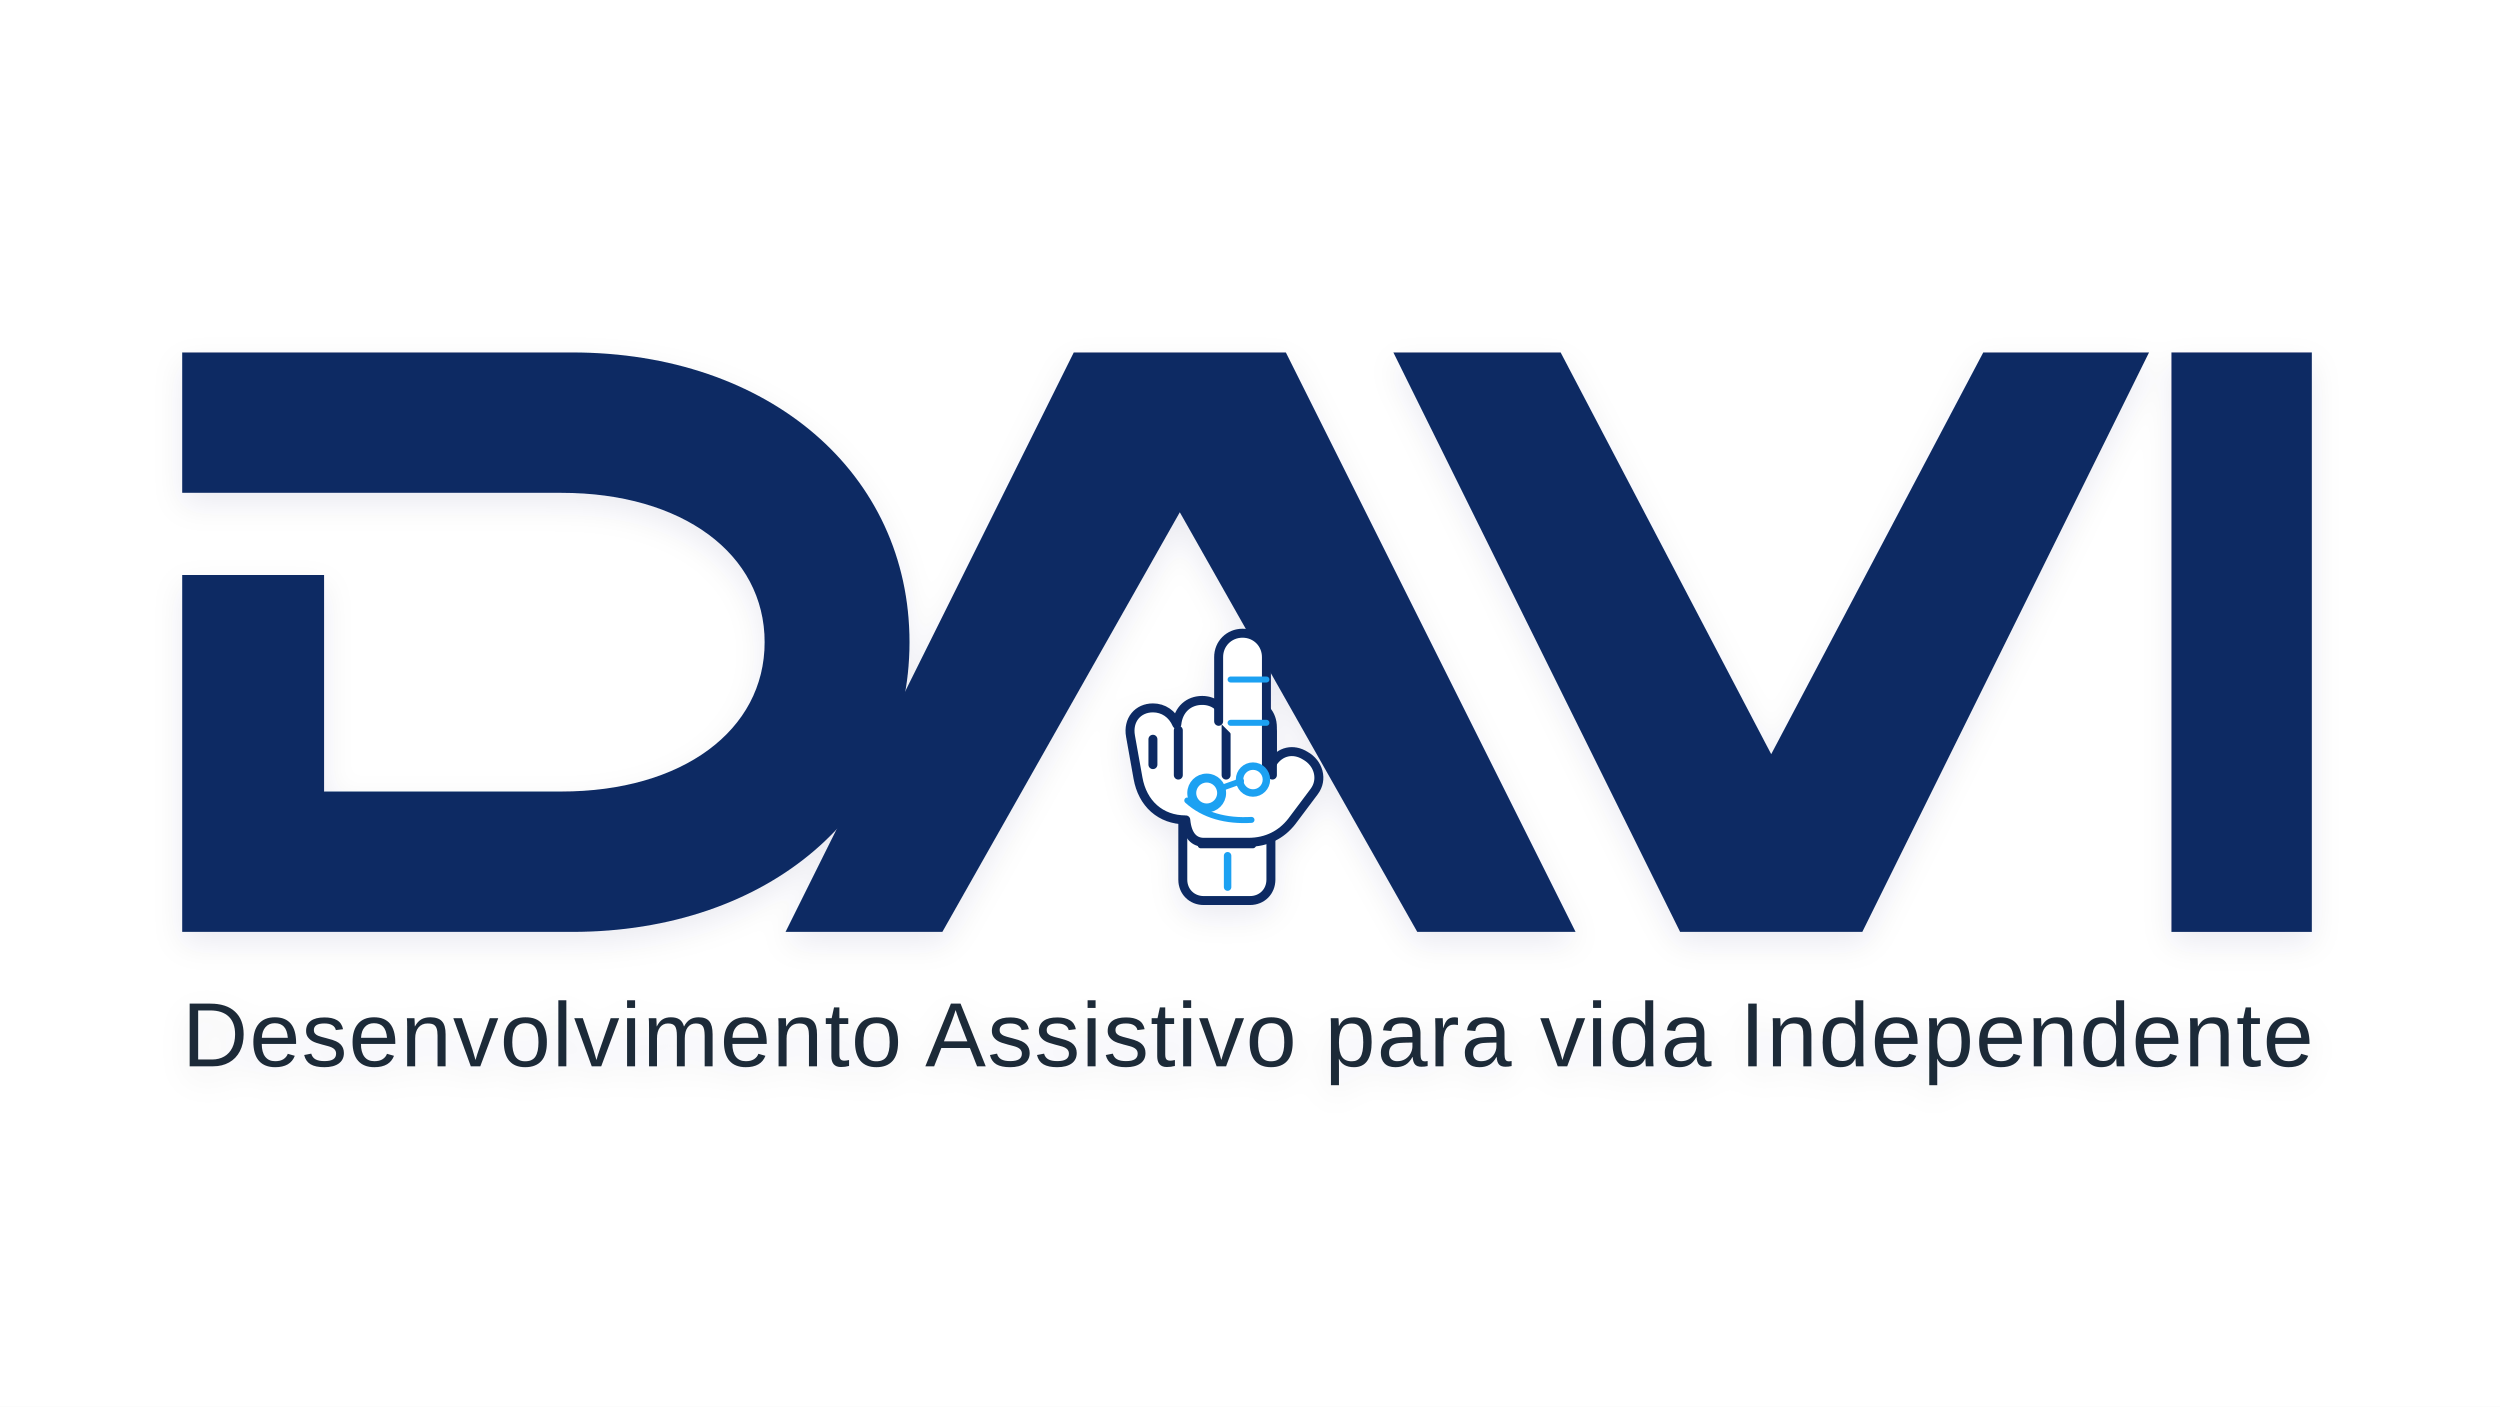
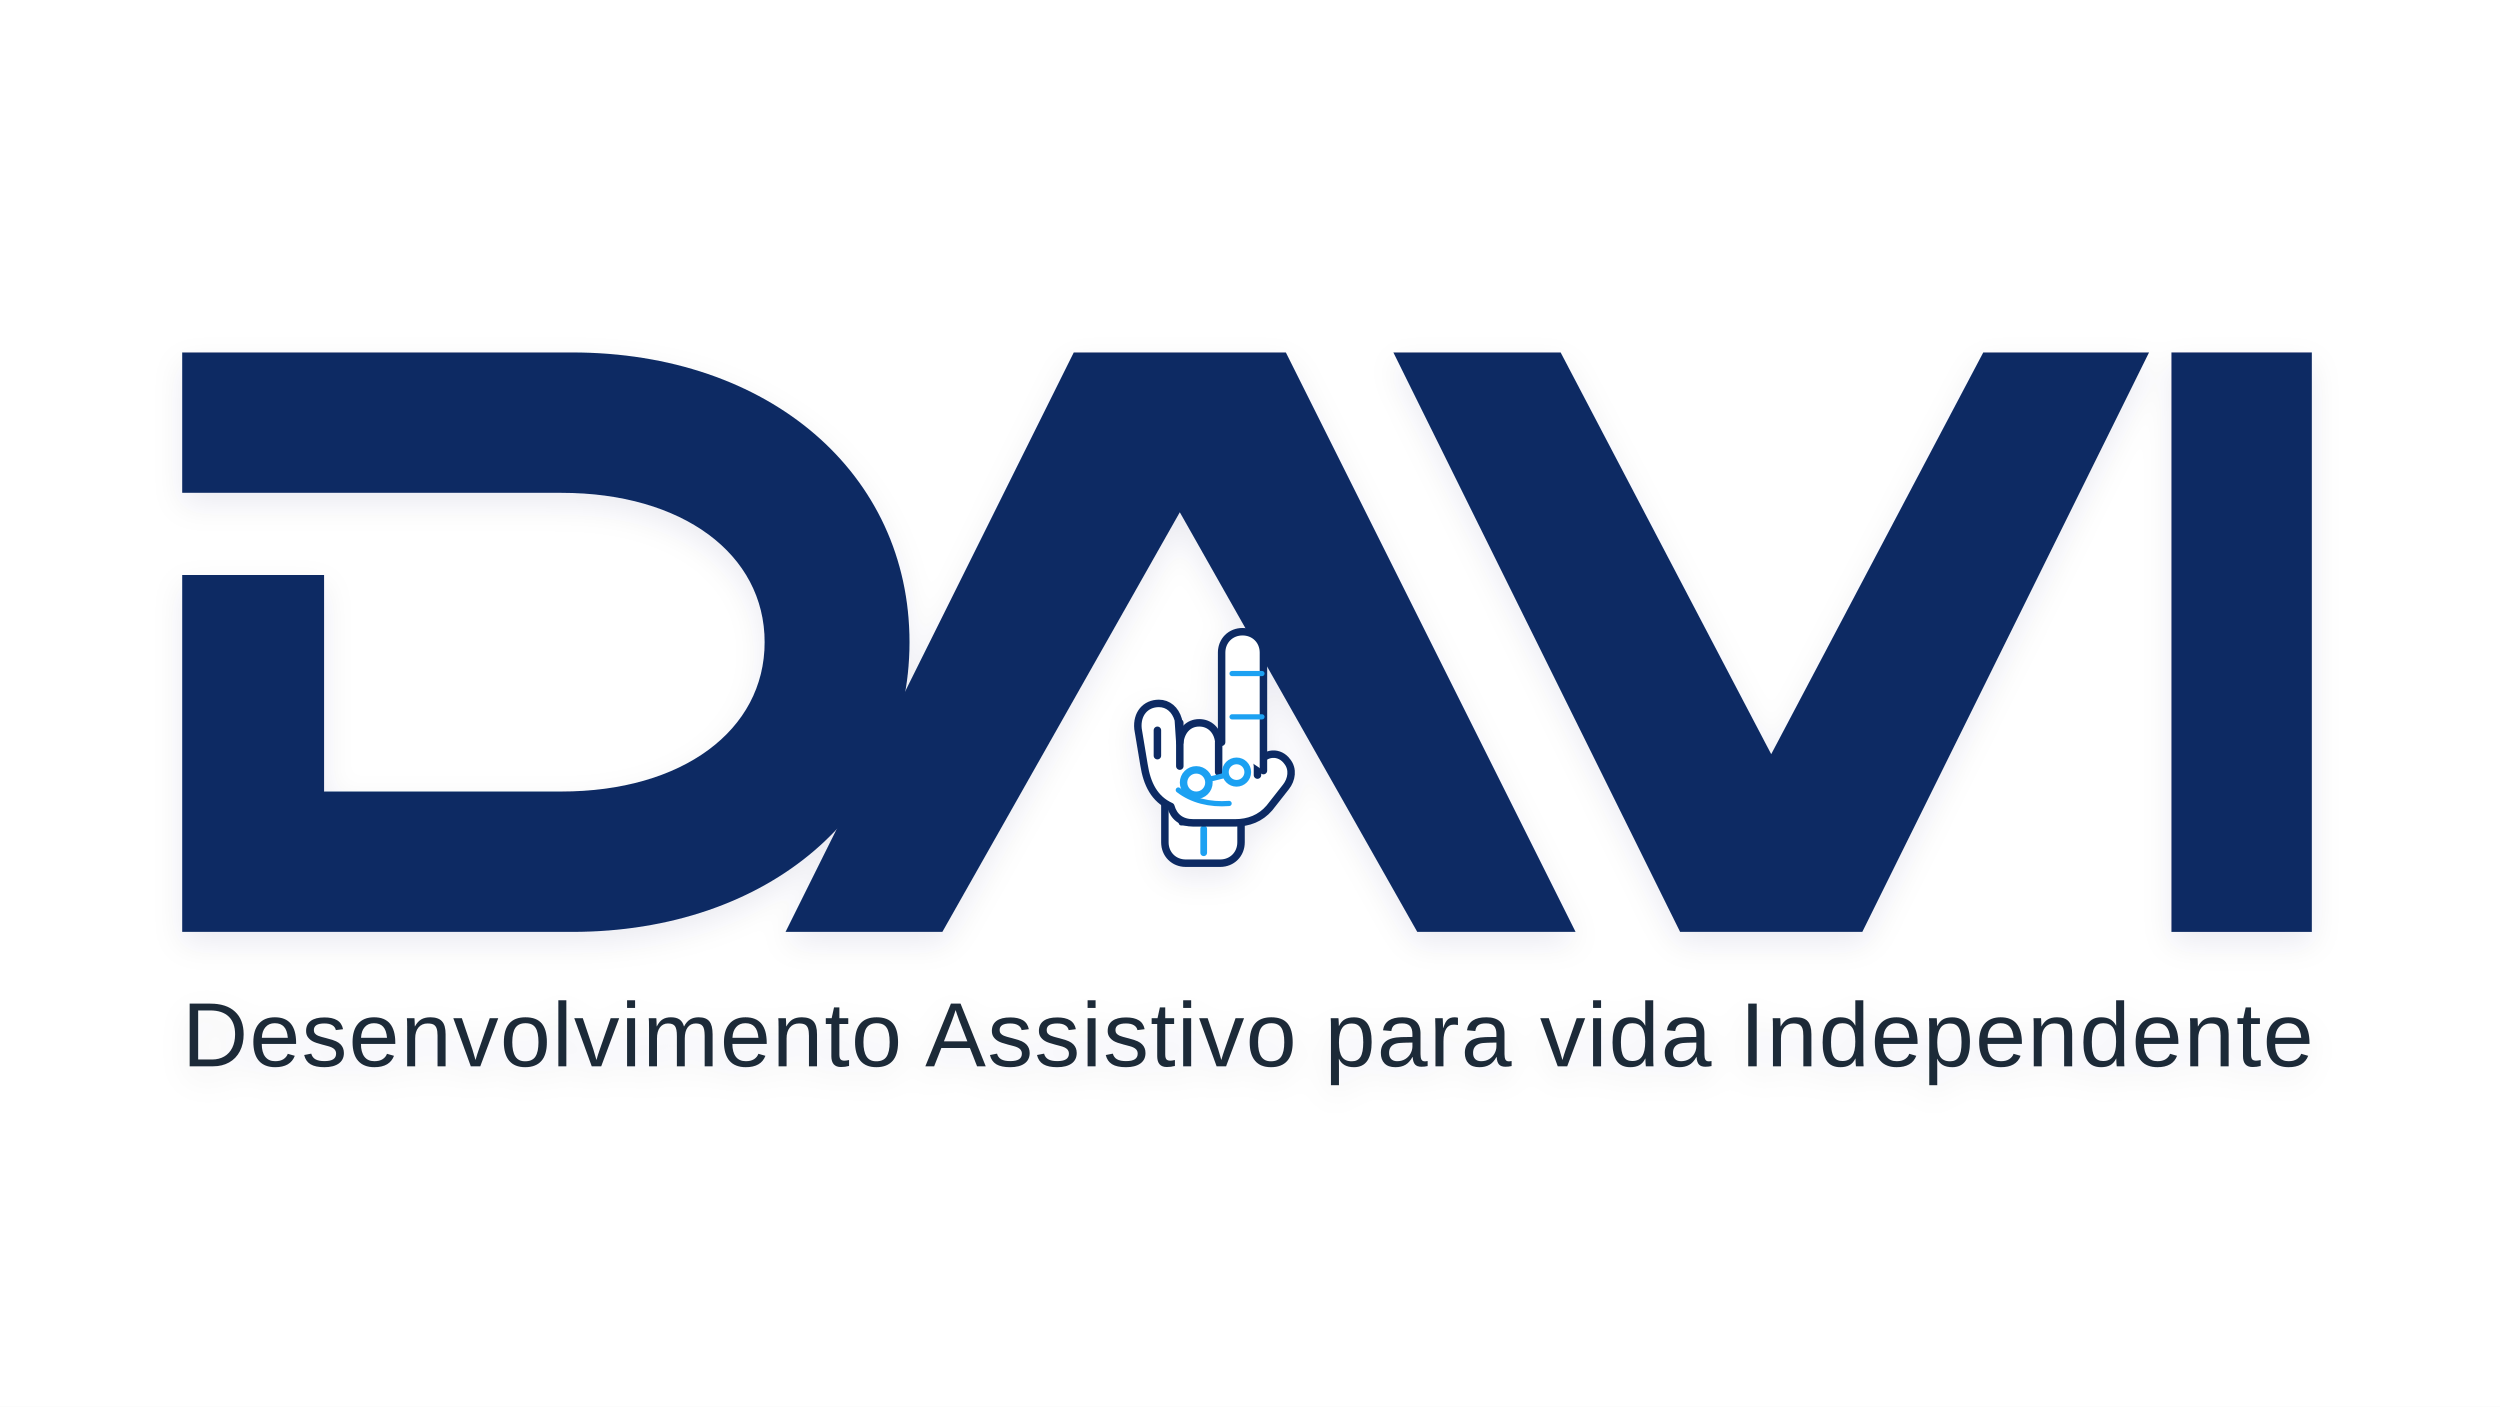
<svg xmlns="http://www.w3.org/2000/svg" width="1674" height="942" viewBox="0 0 1674 942" fill="none" role="img" aria-labelledby="title desc">
  <rect width="1674" height="942" fill="#FFFFFF" />
  <g filter="url(#softShadow)">
    <g fill="#082B63">
      <path d="M122 236H383C515 236 609 317 609 430C609 543 515 624 383 624H122V385H217V530H376C457 530 512 489 512 430C512 371 457 330 376 330H122V236Z" />
      <path d="M526 624L719 236H861L1055 624H949L790 343L631 624H526Z" />
      <path d="M933 236H1045L1186 505L1328 236H1439L1247 624H1125L933 236Z" />
      <path d="M1454 236H1548V624H1454V236Z" />
    </g>
-     <g transform="translate(720 423)" stroke-linecap="round" stroke-linejoin="round">
-       <path d="M72 126V166C72 174 78 180 86 180H117C125 180 131 174 131 166V126" fill="#FFFFFF" stroke="#082B63" stroke-width="6" />
-       <path d="M84 143H119" stroke="#082B63" stroke-width="4" />
-       <path d="M102 150V171" stroke="#1DA1F2" stroke-width="5" />
-       <path d="M74 126C57 126 45 115 42 98L37 70C35 59 42 51 52 51C59 51 65 55 68 62C69 52 76 46 85 46C93 46 99 51 101 59C103 52 109 48 117 48C126 48 132 55 132 64V88C137 80 146 78 154 83C163 88 166 99 160 107L145 127C138 136 128 141 116 141H86C80 141 75 137 74 126Z" fill="#FFFFFF" stroke="#082B63" stroke-width="6" />
-       <path d="M69 96V66" stroke="#082B63" stroke-width="6" />
-       <path d="M101 96V63" stroke="#082B63" stroke-width="6" />
-       <path d="M132 96V67" stroke="#082B63" stroke-width="6" />
-       <path d="M52 89V72" stroke="#082B63" stroke-width="6" />
-       <path d="M96 60V17C96 8 103 1 112 1C121 1 128 8 128 17V92" fill="#FFFFFF" />
-       <path d="M96 60V17C96 8 103 1 112 1C121 1 128 8 128 17V92" stroke="#082B63" stroke-width="6" />
-       <path d="M104 32H128" stroke="#1DA1F2" stroke-width="4" />
-       <path d="M104 61H128" stroke="#1DA1F2" stroke-width="4" />
-       <path d="M75 113C86 123 101 127 118 126" stroke="#1DA1F2" stroke-width="4" />
-       <circle cx="88" cy="108" r="10" fill="#FFFFFF" stroke="#1DA1F2" stroke-width="6" />
-       <circle cx="119" cy="99" r="9" fill="#FFFFFF" stroke="#1DA1F2" stroke-width="5" />
-       <path d="M97 105L111 100" stroke="#1DA1F2" stroke-width="4" />
+     <g transform="translate(746 421)" stroke-linecap="round" stroke-linejoin="round">
+       <path d="M34 116V143C34 151 40 157 48 157H71C79 157 85 151 85 143V116" fill="#FFFFFF" stroke="#082B63" stroke-width="5" />
+       <path d="M45 130H74" stroke="#082B63" stroke-width="3.5" />
+       <path d="M60 134V150" stroke="#1DA1F2" stroke-width="4.5" />
+       <path d="M38 119C27 114 22 104 20 91L16 67C15 57 21 50 30 50C36 50 41 54 43 61L44 76C45 68 50 63 57 63C64 63 69 68 70 75C71 68 76 64 83 64C91 64 96 70 96 78V91C101 82 111 82 116 89C120 94 119 101 115 106L104 120C98 127 90 130 81 130H53C45 130 40 126 38 119Z" fill="#FFFFFF" stroke="#082B63" stroke-width="5" />
+       <path d="M44 92V63" stroke="#082B63" stroke-width="5" />
+       <path d="M70 96V76" stroke="#082B63" stroke-width="5" />
+       <path d="M96 98V79" stroke="#082B63" stroke-width="5" />
+       <path d="M29 85V68" stroke="#082B63" stroke-width="5" />
+       <path d="M72 76V16C72 8 78 2 86 2C94 2 100 8 100 16V95" fill="#FFFFFF" />
+       <path d="M72 76V16C72 8 78 2 86 2C94 2 100 8 100 16V95" stroke="#082B63" stroke-width="5" />
+       <path d="M79 30H99" stroke="#1DA1F2" stroke-width="3.5" />
+       <path d="M79 59H99" stroke="#1DA1F2" stroke-width="3.5" />
+       <path d="M43 108C52 115 64 118 77 117" stroke="#1DA1F2" stroke-width="3.5" />
+       <circle cx="55" cy="103" r="8.5" fill="#FFFFFF" stroke="#1DA1F2" stroke-width="5" />
+       <circle cx="82" cy="96" r="7.5" fill="#FFFFFF" stroke="#1DA1F2" stroke-width="4.5" />
+       <path d="M63 101L75 98" stroke="#1DA1F2" stroke-width="3.5" />
    </g>
    <text x="122" y="714" fill="#1F2937" font-family="Arial, Helvetica, sans-serif" font-size="61" font-weight="500" letter-spacing="1">Desenvolvimento Assistivo para vida Independente</text>
  </g>
  <defs>
    <filter id="softShadow" x="80" y="196" width="1510" height="560" filterUnits="userSpaceOnUse" color-interpolation-filters="sRGB">
      <feDropShadow dx="0" dy="8" stdDeviation="10" flood-color="#082B63" flood-opacity="0.08" />
    </filter>
  </defs>
</svg>
